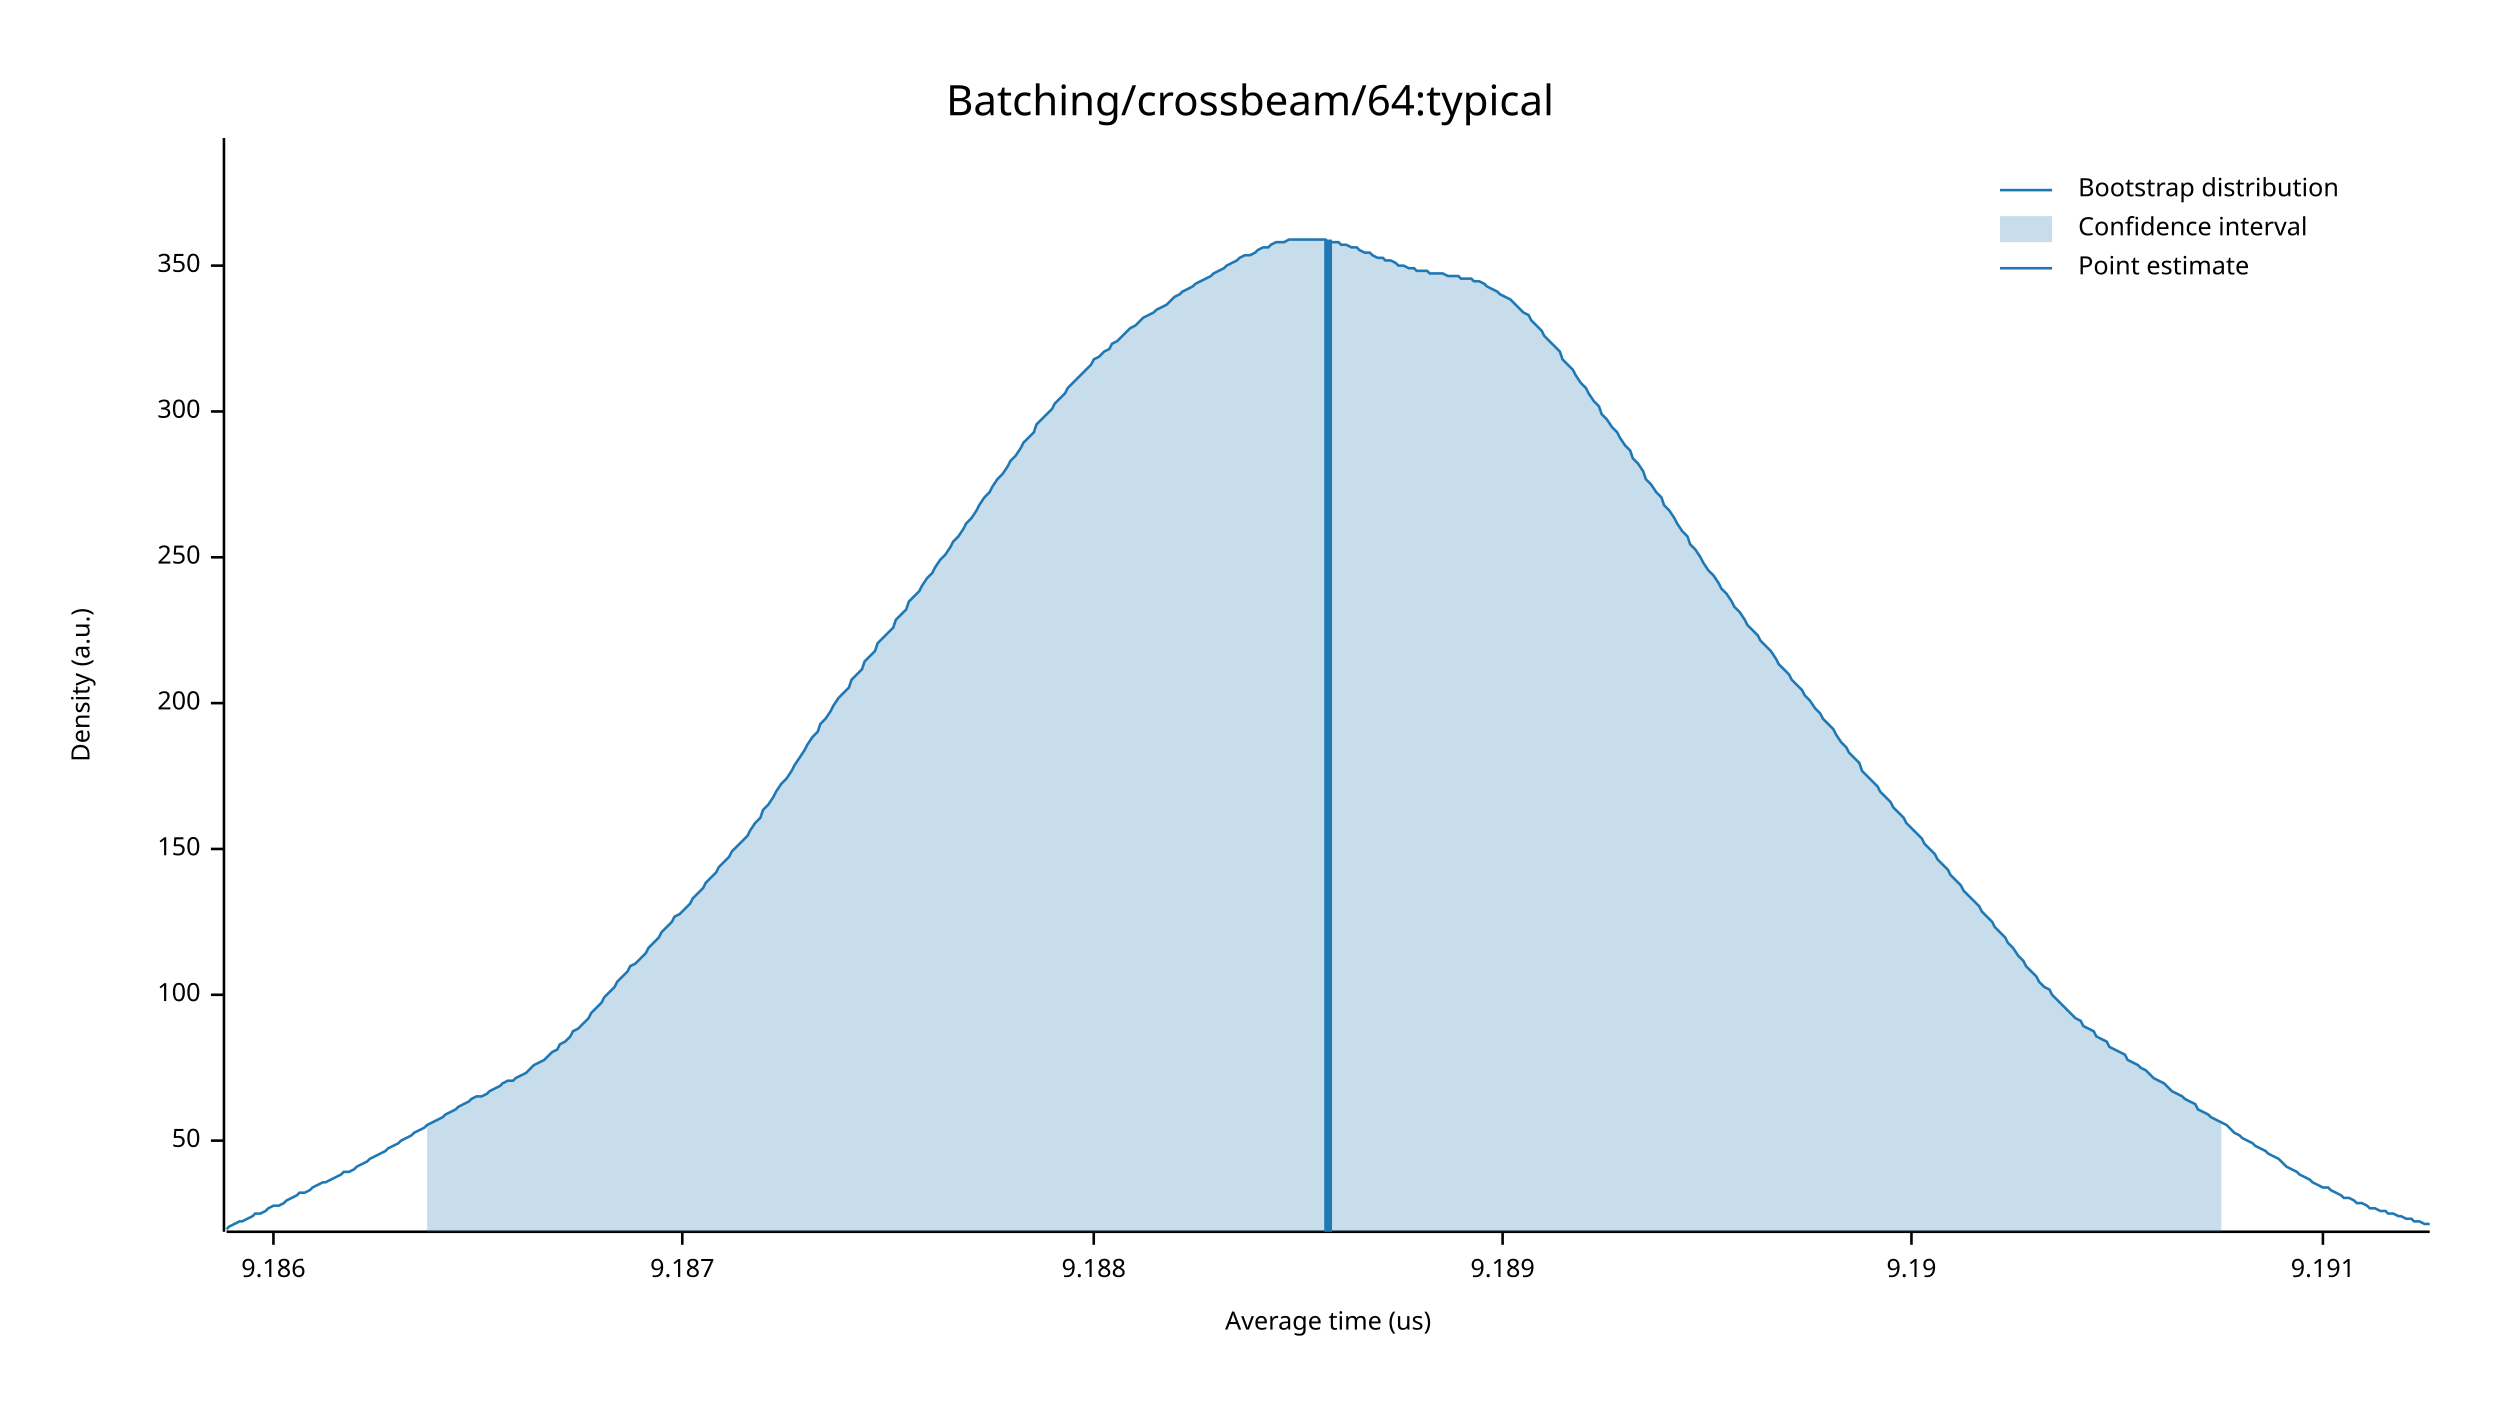
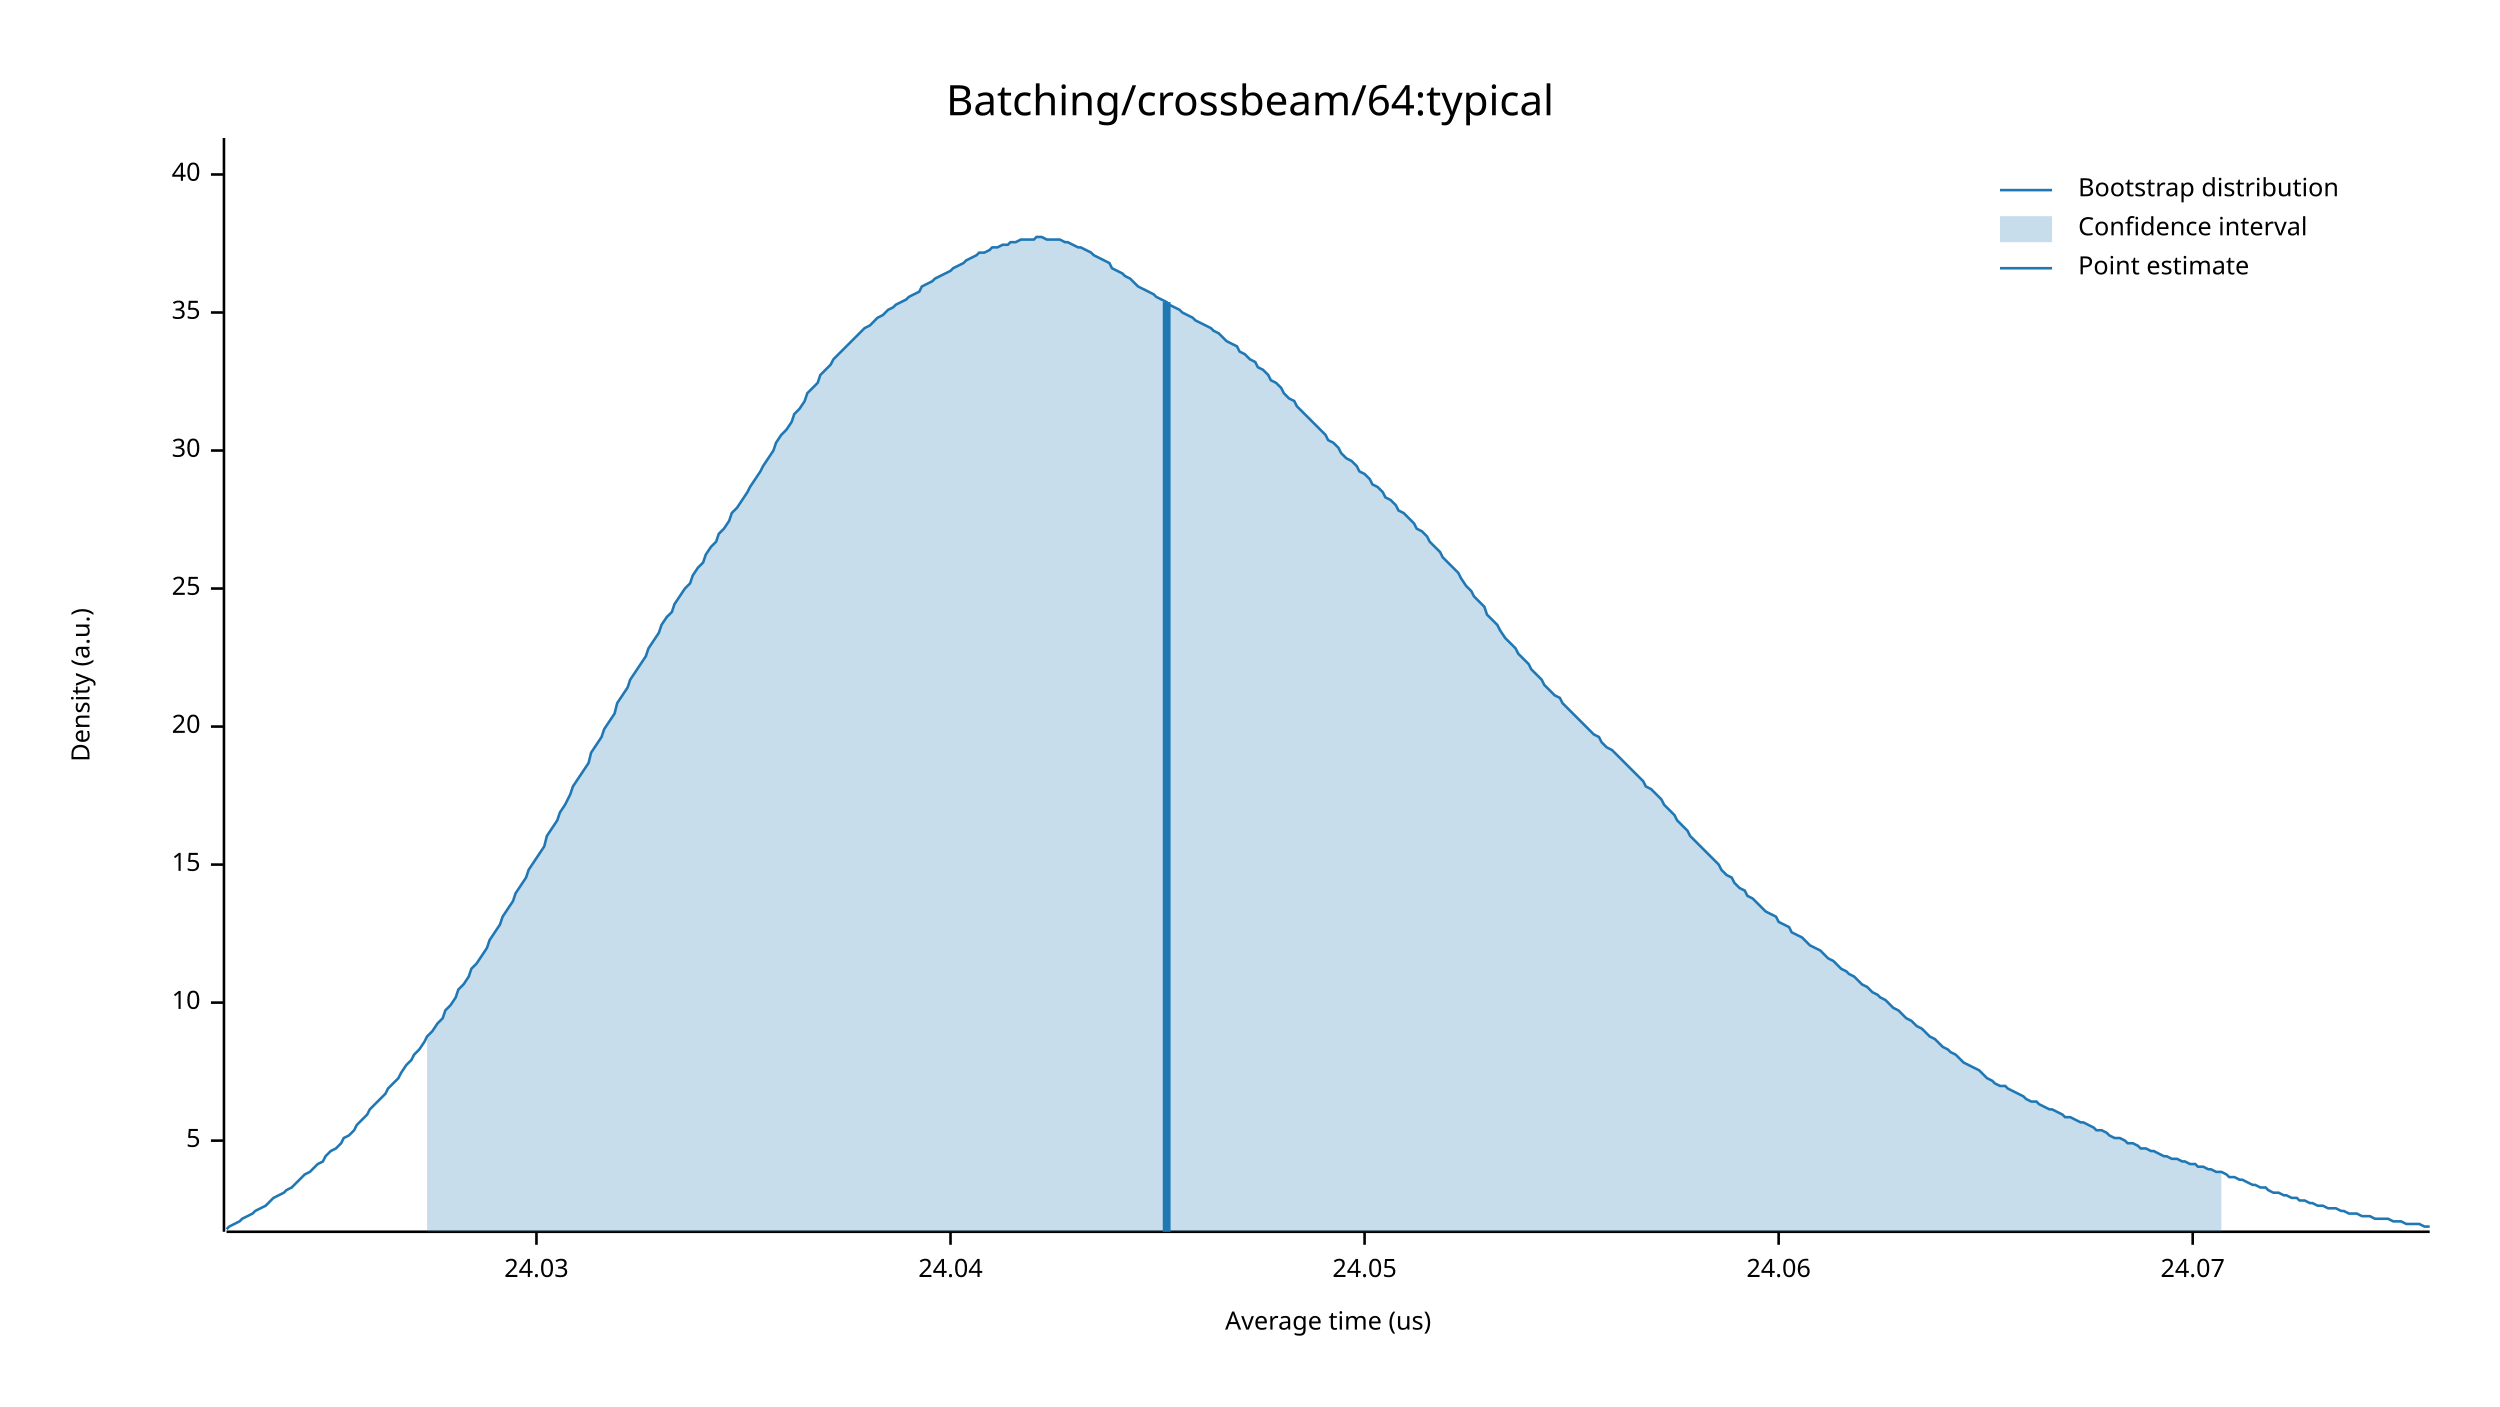
<svg xmlns="http://www.w3.org/2000/svg" width="960" height="540" viewBox="0 0 960 540">
  <text x="480" y="32" dy="0.76em" text-anchor="middle" font-family="sans-serif" font-size="16.129" opacity="1" fill="#000000">
Batching/crossbeam/64:typical
</text>
  <text x="27" y="263" dy="0.76em" text-anchor="middle" font-family="sans-serif" font-size="9.677" opacity="1" fill="#000000" transform="rotate(270, 27, 263)">
Density (a.u.)
</text>
  <text x="510" y="513" dy="-0.5ex" text-anchor="middle" font-family="sans-serif" font-size="9.677" opacity="1" fill="#000000">
Average time (us)
</text>
  <polyline fill="none" opacity="1" stroke="#000000" stroke-width="1" points="86,53 86,473 " />
  <text x="77" y="438" dy="0.5ex" text-anchor="end" font-family="sans-serif" font-size="9.677" opacity="1" fill="#000000">
- 50
+ 5
</text>
  <polyline fill="none" opacity="1" stroke="#000000" stroke-width="1" points="81,438 86,438 " />
-   <text x="77" y="382" dy="0.5ex" text-anchor="end" font-family="sans-serif" font-size="9.677" opacity="1" fill="#000000">
- 100
+   <text x="77" y="385" dy="0.5ex" text-anchor="end" font-family="sans-serif" font-size="9.677" opacity="1" fill="#000000">
+ 10
</text>
-   <polyline fill="none" opacity="1" stroke="#000000" stroke-width="1" points="81,382 86,382 " />
-   <text x="77" y="326" dy="0.5ex" text-anchor="end" font-family="sans-serif" font-size="9.677" opacity="1" fill="#000000">
- 150
+   <polyline fill="none" opacity="1" stroke="#000000" stroke-width="1" points="81,385 86,385 " />
+   <text x="77" y="332" dy="0.5ex" text-anchor="end" font-family="sans-serif" font-size="9.677" opacity="1" fill="#000000">
+ 15
</text>
-   <polyline fill="none" opacity="1" stroke="#000000" stroke-width="1" points="81,326 86,326 " />
-   <text x="77" y="270" dy="0.5ex" text-anchor="end" font-family="sans-serif" font-size="9.677" opacity="1" fill="#000000">
- 200
+   <polyline fill="none" opacity="1" stroke="#000000" stroke-width="1" points="81,332 86,332 " />
+   <text x="77" y="279" dy="0.5ex" text-anchor="end" font-family="sans-serif" font-size="9.677" opacity="1" fill="#000000">
+ 20
</text>
-   <polyline fill="none" opacity="1" stroke="#000000" stroke-width="1" points="81,270 86,270 " />
-   <text x="77" y="214" dy="0.5ex" text-anchor="end" font-family="sans-serif" font-size="9.677" opacity="1" fill="#000000">
- 250
+   <polyline fill="none" opacity="1" stroke="#000000" stroke-width="1" points="81,279 86,279 " />
+   <text x="77" y="226" dy="0.5ex" text-anchor="end" font-family="sans-serif" font-size="9.677" opacity="1" fill="#000000">
+ 25
</text>
-   <polyline fill="none" opacity="1" stroke="#000000" stroke-width="1" points="81,214 86,214 " />
-   <text x="77" y="158" dy="0.5ex" text-anchor="end" font-family="sans-serif" font-size="9.677" opacity="1" fill="#000000">
- 300
+   <polyline fill="none" opacity="1" stroke="#000000" stroke-width="1" points="81,226 86,226 " />
+   <text x="77" y="173" dy="0.5ex" text-anchor="end" font-family="sans-serif" font-size="9.677" opacity="1" fill="#000000">
+ 30
</text>
-   <polyline fill="none" opacity="1" stroke="#000000" stroke-width="1" points="81,158 86,158 " />
-   <text x="77" y="102" dy="0.5ex" text-anchor="end" font-family="sans-serif" font-size="9.677" opacity="1" fill="#000000">
- 350
+   <polyline fill="none" opacity="1" stroke="#000000" stroke-width="1" points="81,173 86,173 " />
+   <text x="77" y="120" dy="0.5ex" text-anchor="end" font-family="sans-serif" font-size="9.677" opacity="1" fill="#000000">
+ 35
</text>
-   <polyline fill="none" opacity="1" stroke="#000000" stroke-width="1" points="81,102 86,102 " />
+   <polyline fill="none" opacity="1" stroke="#000000" stroke-width="1" points="81,120 86,120 " />
+   <text x="77" y="67" dy="0.5ex" text-anchor="end" font-family="sans-serif" font-size="9.677" opacity="1" fill="#000000">
+ 40
+ </text>
+   <polyline fill="none" opacity="1" stroke="#000000" stroke-width="1" points="81,67 86,67 " />
  <polyline fill="none" opacity="1" stroke="#000000" stroke-width="1" points="87,473 933,473 " />
-   <text x="105" y="483" dy="0.76em" text-anchor="middle" font-family="sans-serif" font-size="9.677" opacity="1" fill="#000000">
- 9.186
+   <text x="206" y="483" dy="0.76em" text-anchor="middle" font-family="sans-serif" font-size="9.677" opacity="1" fill="#000000">
+ 24.03
</text>
-   <polyline fill="none" opacity="1" stroke="#000000" stroke-width="1" points="105,473 105,478 " />
-   <text x="262" y="483" dy="0.76em" text-anchor="middle" font-family="sans-serif" font-size="9.677" opacity="1" fill="#000000">
- 9.187
+   <polyline fill="none" opacity="1" stroke="#000000" stroke-width="1" points="206,473 206,478 " />
+   <text x="365" y="483" dy="0.76em" text-anchor="middle" font-family="sans-serif" font-size="9.677" opacity="1" fill="#000000">
+ 24.04
</text>
-   <polyline fill="none" opacity="1" stroke="#000000" stroke-width="1" points="262,473 262,478 " />
-   <text x="420" y="483" dy="0.76em" text-anchor="middle" font-family="sans-serif" font-size="9.677" opacity="1" fill="#000000">
- 9.188
+   <polyline fill="none" opacity="1" stroke="#000000" stroke-width="1" points="365,473 365,478 " />
+   <text x="524" y="483" dy="0.76em" text-anchor="middle" font-family="sans-serif" font-size="9.677" opacity="1" fill="#000000">
+ 24.05
</text>
-   <polyline fill="none" opacity="1" stroke="#000000" stroke-width="1" points="420,473 420,478 " />
-   <text x="577" y="483" dy="0.76em" text-anchor="middle" font-family="sans-serif" font-size="9.677" opacity="1" fill="#000000">
- 9.189
+   <polyline fill="none" opacity="1" stroke="#000000" stroke-width="1" points="524,473 524,478 " />
+   <text x="683" y="483" dy="0.76em" text-anchor="middle" font-family="sans-serif" font-size="9.677" opacity="1" fill="#000000">
+ 24.06
</text>
-   <polyline fill="none" opacity="1" stroke="#000000" stroke-width="1" points="577,473 577,478 " />
-   <text x="734" y="483" dy="0.76em" text-anchor="middle" font-family="sans-serif" font-size="9.677" opacity="1" fill="#000000">
- 9.19
+   <polyline fill="none" opacity="1" stroke="#000000" stroke-width="1" points="683,473 683,478 " />
+   <text x="842" y="483" dy="0.76em" text-anchor="middle" font-family="sans-serif" font-size="9.677" opacity="1" fill="#000000">
+ 24.07
</text>
-   <polyline fill="none" opacity="1" stroke="#000000" stroke-width="1" points="734,473 734,478 " />
-   <text x="892" y="483" dy="0.76em" text-anchor="middle" font-family="sans-serif" font-size="9.677" opacity="1" fill="#000000">
- 9.191
- </text>
-   <polyline fill="none" opacity="1" stroke="#000000" stroke-width="1" points="892,473 892,478 " />
-   <polyline fill="none" opacity="1" stroke="#1F78B4" stroke-width="1" points="87,472 88,471 90,470 92,469 93,469 95,468 97,467 98,466 100,466 102,465 103,464 105,463 107,463 109,462 110,461 112,460 114,459 115,458 117,458 119,457 120,456 122,455 124,454 125,454 127,453 129,452 131,451 132,450 134,450 136,449 137,448 139,447 141,446 142,445 144,444 146,443 148,442 149,441 151,440 153,439 154,438 156,437 158,436 159,435 161,434 163,433 164,432 166,431 168,430 170,429 171,428 173,427 175,426 176,425 178,424 180,423 181,422 183,421 185,421 187,420 188,419 190,418 192,417 193,416 195,415 197,415 198,414 200,413 202,412 203,411 205,409 207,408 209,407 210,406 212,404 214,403 215,401 217,400 219,398 220,396 222,395 224,393 226,391 227,389 229,387 231,385 232,383 234,381 236,379 237,377 239,375 241,373 242,371 244,370 246,368 248,366 249,364 251,362 253,360 254,358 256,356 258,354 259,352 261,351 263,349 265,347 266,345 268,343 270,341 271,339 273,337 275,335 276,333 278,331 280,329 281,327 283,325 285,323 287,321 288,319 290,316 292,314 293,311 295,309 297,306 298,304 300,301 302,299 304,296 305,294 307,291 309,288 310,286 312,283 314,281 315,278 317,276 319,273 320,271 322,268 324,266 326,264 327,261 329,259 331,257 332,254 334,252 336,250 337,247 339,245 341,243 343,241 344,238 346,236 348,234 349,231 351,229 353,227 354,225 356,222 358,220 359,218 361,215 363,213 365,210 366,208 368,206 370,203 371,201 373,199 375,196 376,194 378,191 380,189 381,187 383,184 385,182 387,179 388,177 390,175 392,172 393,170 395,168 397,166 398,163 400,161 402,159 404,157 405,155 407,153 409,151 410,149 412,147 414,145 415,144 417,142 419,140 420,138 422,137 424,135 426,134 427,132 429,131 431,129 432,128 434,126 436,125 437,124 439,122 441,121 443,120 444,119 446,118 448,117 449,116 451,114 453,113 454,112 456,111 458,110 459,109 461,108 463,107 465,106 466,105 468,104 470,103 471,102 473,101 475,100 476,99 478,98 480,98 482,97 483,96 485,95 487,95 488,94 490,93 492,93 493,93 495,92 497,92 498,92 500,92 502,92 504,92 505,92 507,92 509,92 510,93 512,93 514,93 515,94 517,94 519,95 521,95 522,96 524,97 526,97 527,98 529,99 531,99 532,100 534,100 536,101 537,102 539,102 541,103 543,103 544,104 546,104 548,104 549,105 551,105 553,105 554,105 556,106 558,106 560,106 561,107 563,107 565,107 566,108 568,108 570,109 571,110 573,111 575,112 576,113 578,114 580,115 582,117 583,118 585,120 587,121 588,123 590,125 592,127 593,129 595,131 597,133 599,135 600,138 602,140 604,142 605,144 607,147 609,149 610,151 612,154 614,156 615,159 617,161 619,164 621,166 622,168 624,171 626,173 627,176 629,178 631,181 632,184 634,186 636,189 638,191 639,194 641,196 643,199 644,201 646,204 648,206 649,209 651,211 653,214 654,216 656,219 658,221 660,224 661,226 663,228 665,231 666,233 668,235 670,238 671,240 673,242 675,244 676,246 678,248 680,250 682,253 683,255 685,257 687,259 688,261 690,263 692,265 693,267 695,269 697,272 699,274 700,276 702,278 704,280 705,282 707,285 709,287 710,289 712,291 714,293 715,296 717,298 719,300 721,302 722,304 724,306 726,308 727,310 729,312 731,314 732,316 734,318 736,320 738,322 739,324 741,326 743,328 744,330 746,332 748,334 749,336 751,338 753,340 754,342 756,344 758,346 760,348 761,350 763,352 765,354 766,356 768,358 770,360 771,362 773,364 775,367 777,369 778,371 780,373 782,375 783,377 785,379 787,380 788,382 790,384 792,386 793,387 795,389 797,391 799,392 800,394 802,395 804,396 805,398 807,399 809,400 810,402 812,403 814,404 816,405 817,407 819,408 821,409 822,410 824,411 826,413 827,414 829,415 831,416 832,417 834,419 836,420 838,421 839,422 841,423 843,424 844,426 846,427 848,428 849,429 851,430 853,431 855,432 856,433 858,435 860,436 861,437 863,438 865,439 866,440 868,441 870,442 871,443 873,444 875,445 877,447 878,448 880,449 882,450 883,451 885,452 887,453 888,454 890,455 892,456 894,456 895,457 897,458 899,459 900,460 902,460 904,461 905,462 907,462 909,463 910,464 912,464 914,465 916,465 917,466 919,466 921,467 922,467 924,468 926,468 927,469 929,469 931,470 933,470 " />
-   <polygon opacity="0.25" fill="#1F78B4" points="164,432 166,431 168,430 170,429 171,428 173,427 175,426 176,425 178,424 180,423 181,422 183,421 185,421 187,420 188,419 190,418 192,417 193,416 195,415 197,415 198,414 200,413 202,412 203,411 205,409 207,408 209,407 210,406 212,404 214,403 215,401 217,400 219,398 220,396 222,395 224,393 226,391 227,389 229,387 231,385 232,383 234,381 236,379 237,377 239,375 241,373 242,371 244,370 246,368 248,366 249,364 251,362 253,360 254,358 256,356 258,354 259,352 261,351 263,349 265,347 266,345 268,343 270,341 271,339 273,337 275,335 276,333 278,331 280,329 281,327 283,325 285,323 287,321 288,319 290,316 292,314 293,311 295,309 297,306 298,304 300,301 302,299 304,296 305,294 307,291 309,288 310,286 312,283 314,281 315,278 317,276 319,273 320,271 322,268 324,266 326,264 327,261 329,259 331,257 332,254 334,252 336,250 337,247 339,245 341,243 343,241 344,238 346,236 348,234 349,231 351,229 353,227 354,225 356,222 358,220 359,218 361,215 363,213 365,210 366,208 368,206 370,203 371,201 373,199 375,196 376,194 378,191 380,189 381,187 383,184 385,182 387,179 388,177 390,175 392,172 393,170 395,168 397,166 398,163 400,161 402,159 404,157 405,155 407,153 409,151 410,149 412,147 414,145 415,144 417,142 419,140 420,138 422,137 424,135 426,134 427,132 429,131 431,129 432,128 434,126 436,125 437,124 439,122 441,121 443,120 444,119 446,118 448,117 449,116 451,114 453,113 454,112 456,111 458,110 459,109 461,108 463,107 465,106 466,105 468,104 470,103 471,102 473,101 475,100 476,99 478,98 480,98 482,97 483,96 485,95 487,95 488,94 490,93 492,93 493,93 495,92 497,92 498,92 500,92 502,92 504,92 505,92 507,92 509,92 510,93 512,93 514,93 515,94 517,94 519,95 521,95 522,96 524,97 526,97 527,98 529,99 531,99 532,100 534,100 536,101 537,102 539,102 541,103 543,103 544,104 546,104 548,104 549,105 551,105 553,105 554,105 556,106 558,106 560,106 561,107 563,107 565,107 566,108 568,108 570,109 571,110 573,111 575,112 576,113 578,114 580,115 582,117 583,118 585,120 587,121 588,123 590,125 592,127 593,129 595,131 597,133 599,135 600,138 602,140 604,142 605,144 607,147 609,149 610,151 612,154 614,156 615,159 617,161 619,164 621,166 622,168 624,171 626,173 627,176 629,178 631,181 632,184 634,186 636,189 638,191 639,194 641,196 643,199 644,201 646,204 648,206 649,209 651,211 653,214 654,216 656,219 658,221 660,224 661,226 663,228 665,231 666,233 668,235 670,238 671,240 673,242 675,244 676,246 678,248 680,250 682,253 683,255 685,257 687,259 688,261 690,263 692,265 693,267 695,269 697,272 699,274 700,276 702,278 704,280 705,282 707,285 709,287 710,289 712,291 714,293 715,296 717,298 719,300 721,302 722,304 724,306 726,308 727,310 729,312 731,314 732,316 734,318 736,320 738,322 739,324 741,326 743,328 744,330 746,332 748,334 749,336 751,338 753,340 754,342 756,344 758,346 760,348 761,350 763,352 765,354 766,356 768,358 770,360 771,362 773,364 775,367 777,369 778,371 780,373 782,375 783,377 785,379 787,380 788,382 790,384 792,386 793,387 795,389 797,391 799,392 800,394 802,395 804,396 805,398 807,399 809,400 810,402 812,403 814,404 816,405 817,407 819,408 821,409 822,410 824,411 826,413 827,414 829,415 831,416 832,417 834,419 836,420 838,421 839,422 841,423 843,424 844,426 846,427 848,428 849,429 851,430 853,431 853,473 164,473 " />
-   <polyline fill="none" opacity="1" stroke="#1F78B4" stroke-width="3" points="510,473 510,92 " />
+   <polyline fill="none" opacity="1" stroke="#000000" stroke-width="1" points="842,473 842,478 " />
+   <polyline fill="none" opacity="1" stroke="#1F78B4" stroke-width="1" points="87,472 88,471 90,470 92,469 93,468 95,467 97,466 98,465 100,464 102,463 103,462 105,460 107,459 109,458 110,457 112,456 114,454 115,453 117,451 119,450 120,449 122,447 124,446 125,444 127,442 129,441 131,439 132,437 134,436 136,434 137,432 139,430 141,428 142,426 144,424 146,422 148,420 149,418 151,416 153,414 154,412 156,409 158,407 159,405 161,403 163,400 164,398 166,396 168,393 170,391 171,388 173,386 175,383 176,380 178,378 180,375 181,372 183,370 185,367 187,364 188,361 190,358 192,355 193,352 195,349 197,346 198,343 200,340 202,337 203,334 205,331 207,328 209,325 210,321 212,318 214,315 215,312 217,309 219,305 220,302 222,299 224,296 226,293 227,289 229,286 231,283 232,280 234,277 236,274 237,270 239,267 241,264 242,261 244,258 246,255 248,252 249,249 251,246 253,243 254,240 256,237 258,235 259,232 261,229 263,226 265,224 266,221 268,218 270,216 271,213 273,210 275,208 276,205 278,203 280,200 281,197 283,195 285,192 287,189 288,187 290,184 292,181 293,179 295,176 297,173 298,170 300,167 302,165 304,162 305,159 307,157 309,154 310,151 312,149 314,147 315,144 317,142 319,140 320,138 322,136 324,134 326,132 327,131 329,129 331,127 332,126 334,125 336,123 337,122 339,121 341,119 343,118 344,117 346,116 348,115 349,114 351,113 353,112 354,110 356,109 358,108 359,107 361,106 363,105 365,104 366,103 368,102 370,101 371,100 373,99 375,98 376,97 378,97 380,96 381,95 383,95 385,94 387,94 388,93 390,93 392,92 393,92 395,92 397,92 398,91 400,91 402,92 404,92 405,92 407,92 409,93 410,93 412,94 414,95 415,95 417,96 419,97 420,98 422,99 424,100 426,101 427,103 429,104 431,105 432,106 434,107 436,109 437,110 439,111 441,112 443,113 444,114 446,115 448,116 449,117 451,118 453,119 454,120 456,121 458,122 459,123 461,124 463,125 465,126 466,127 468,128 470,130 471,131 473,132 475,133 476,135 478,136 480,138 482,139 483,141 485,142 487,144 488,146 490,147 492,149 493,151 495,153 497,154 498,156 500,158 502,160 504,162 505,163 507,165 509,167 510,169 512,170 514,172 515,174 517,176 519,177 521,179 522,181 524,182 526,184 527,186 529,187 531,189 532,191 534,192 536,194 537,196 539,197 541,199 543,201 544,203 546,204 548,206 549,208 551,210 553,212 554,214 556,216 558,218 560,220 561,222 563,225 565,227 566,229 568,231 570,233 571,236 573,238 575,240 576,242 578,245 580,247 582,249 583,251 585,253 587,255 588,257 590,259 592,261 593,263 595,265 597,267 599,268 600,270 602,272 604,274 605,275 607,277 609,279 610,280 612,282 614,283 615,285 617,287 619,288 621,290 622,291 624,293 626,295 627,296 629,298 631,300 632,302 634,303 636,305 638,307 639,309 641,311 643,313 644,315 646,317 648,319 649,321 651,323 653,325 654,326 656,328 658,330 660,332 661,334 663,336 665,337 666,339 668,341 670,342 671,344 673,345 675,347 676,348 678,350 680,351 682,352 683,354 685,355 687,356 688,358 690,359 692,360 693,361 695,363 697,364 699,365 700,366 702,368 704,369 705,370 707,372 709,373 710,374 712,375 714,377 715,378 717,379 719,381 721,382 722,383 724,384 726,386 727,387 729,388 731,390 732,391 734,392 736,394 738,395 739,396 741,398 743,399 744,400 746,402 748,403 749,404 751,405 753,407 754,408 756,409 758,410 760,411 761,412 763,414 765,415 766,416 768,417 770,417 771,418 773,419 775,420 777,421 778,422 780,423 782,423 783,424 785,425 787,426 788,426 790,427 792,428 793,429 795,429 797,430 799,431 800,431 802,432 804,433 805,434 807,434 809,435 810,436 812,437 814,437 816,438 817,439 819,439 821,440 822,441 824,441 826,442 827,442 829,443 831,444 832,444 834,445 836,445 838,446 839,446 841,447 843,447 844,448 846,448 848,449 849,449 851,450 853,450 855,451 856,452 858,452 860,453 861,453 863,454 865,455 866,455 868,456 870,456 871,457 873,458 875,458 877,459 878,459 880,460 882,460 883,461 885,461 887,462 888,462 890,463 892,463 894,464 895,464 897,464 899,465 900,465 902,466 904,466 905,466 907,467 909,467 910,467 912,468 914,468 916,468 917,468 919,469 921,469 922,469 924,470 926,470 927,470 929,470 931,471 933,471 " />
+   <polygon opacity="0.25" fill="#1F78B4" points="164,398 166,396 168,393 170,391 171,388 173,386 175,383 176,380 178,378 180,375 181,372 183,370 185,367 187,364 188,361 190,358 192,355 193,352 195,349 197,346 198,343 200,340 202,337 203,334 205,331 207,328 209,325 210,321 212,318 214,315 215,312 217,309 219,305 220,302 222,299 224,296 226,293 227,289 229,286 231,283 232,280 234,277 236,274 237,270 239,267 241,264 242,261 244,258 246,255 248,252 249,249 251,246 253,243 254,240 256,237 258,235 259,232 261,229 263,226 265,224 266,221 268,218 270,216 271,213 273,210 275,208 276,205 278,203 280,200 281,197 283,195 285,192 287,189 288,187 290,184 292,181 293,179 295,176 297,173 298,170 300,167 302,165 304,162 305,159 307,157 309,154 310,151 312,149 314,147 315,144 317,142 319,140 320,138 322,136 324,134 326,132 327,131 329,129 331,127 332,126 334,125 336,123 337,122 339,121 341,119 343,118 344,117 346,116 348,115 349,114 351,113 353,112 354,110 356,109 358,108 359,107 361,106 363,105 365,104 366,103 368,102 370,101 371,100 373,99 375,98 376,97 378,97 380,96 381,95 383,95 385,94 387,94 388,93 390,93 392,92 393,92 395,92 397,92 398,91 400,91 402,92 404,92 405,92 407,92 409,93 410,93 412,94 414,95 415,95 417,96 419,97 420,98 422,99 424,100 426,101 427,103 429,104 431,105 432,106 434,107 436,109 437,110 439,111 441,112 443,113 444,114 446,115 448,116 449,117 451,118 453,119 454,120 456,121 458,122 459,123 461,124 463,125 465,126 466,127 468,128 470,130 471,131 473,132 475,133 476,135 478,136 480,138 482,139 483,141 485,142 487,144 488,146 490,147 492,149 493,151 495,153 497,154 498,156 500,158 502,160 504,162 505,163 507,165 509,167 510,169 512,170 514,172 515,174 517,176 519,177 521,179 522,181 524,182 526,184 527,186 529,187 531,189 532,191 534,192 536,194 537,196 539,197 541,199 543,201 544,203 546,204 548,206 549,208 551,210 553,212 554,214 556,216 558,218 560,220 561,222 563,225 565,227 566,229 568,231 570,233 571,236 573,238 575,240 576,242 578,245 580,247 582,249 583,251 585,253 587,255 588,257 590,259 592,261 593,263 595,265 597,267 599,268 600,270 602,272 604,274 605,275 607,277 609,279 610,280 612,282 614,283 615,285 617,287 619,288 621,290 622,291 624,293 626,295 627,296 629,298 631,300 632,302 634,303 636,305 638,307 639,309 641,311 643,313 644,315 646,317 648,319 649,321 651,323 653,325 654,326 656,328 658,330 660,332 661,334 663,336 665,337 666,339 668,341 670,342 671,344 673,345 675,347 676,348 678,350 680,351 682,352 683,354 685,355 687,356 688,358 690,359 692,360 693,361 695,363 697,364 699,365 700,366 702,368 704,369 705,370 707,372 709,373 710,374 712,375 714,377 715,378 717,379 719,381 721,382 722,383 724,384 726,386 727,387 729,388 731,390 732,391 734,392 736,394 738,395 739,396 741,398 743,399 744,400 746,402 748,403 749,404 751,405 753,407 754,408 756,409 758,410 760,411 761,412 763,414 765,415 766,416 768,417 770,417 771,418 773,419 775,420 777,421 778,422 780,423 782,423 783,424 785,425 787,426 788,426 790,427 792,428 793,429 795,429 797,430 799,431 800,431 802,432 804,433 805,434 807,434 809,435 810,436 812,437 814,437 816,438 817,439 819,439 821,440 822,441 824,441 826,442 827,442 829,443 831,444 832,444 834,445 836,445 838,446 839,446 841,447 843,447 844,448 846,448 848,449 849,449 851,450 853,450 853,473 164,473 " />
+   <polyline fill="none" opacity="1" stroke="#1F78B4" stroke-width="3" points="448,473 448,116 " />
  <text x="798" y="68" dy="0.76em" text-anchor="start" font-family="sans-serif" font-size="9.677" opacity="1" fill="#000000">
Bootstrap distribution
</text>
  <text x="798" y="83" dy="0.76em" text-anchor="start" font-family="sans-serif" font-size="9.677" opacity="1" fill="#000000">
Confidence interval
</text>
  <text x="798" y="98" dy="0.76em" text-anchor="start" font-family="sans-serif" font-size="9.677" opacity="1" fill="#000000">
Point estimate
</text>
  <polyline fill="none" opacity="1" stroke="#1F78B4" stroke-width="1" points="768,73 788,73 " />
  <rect x="768" y="83" width="20" height="10" opacity="0.25" fill="#1F78B4" stroke="none" />
  <polyline fill="none" opacity="1" stroke="#1F78B4" stroke-width="1" points="768,103 788,103 " />
</svg>
